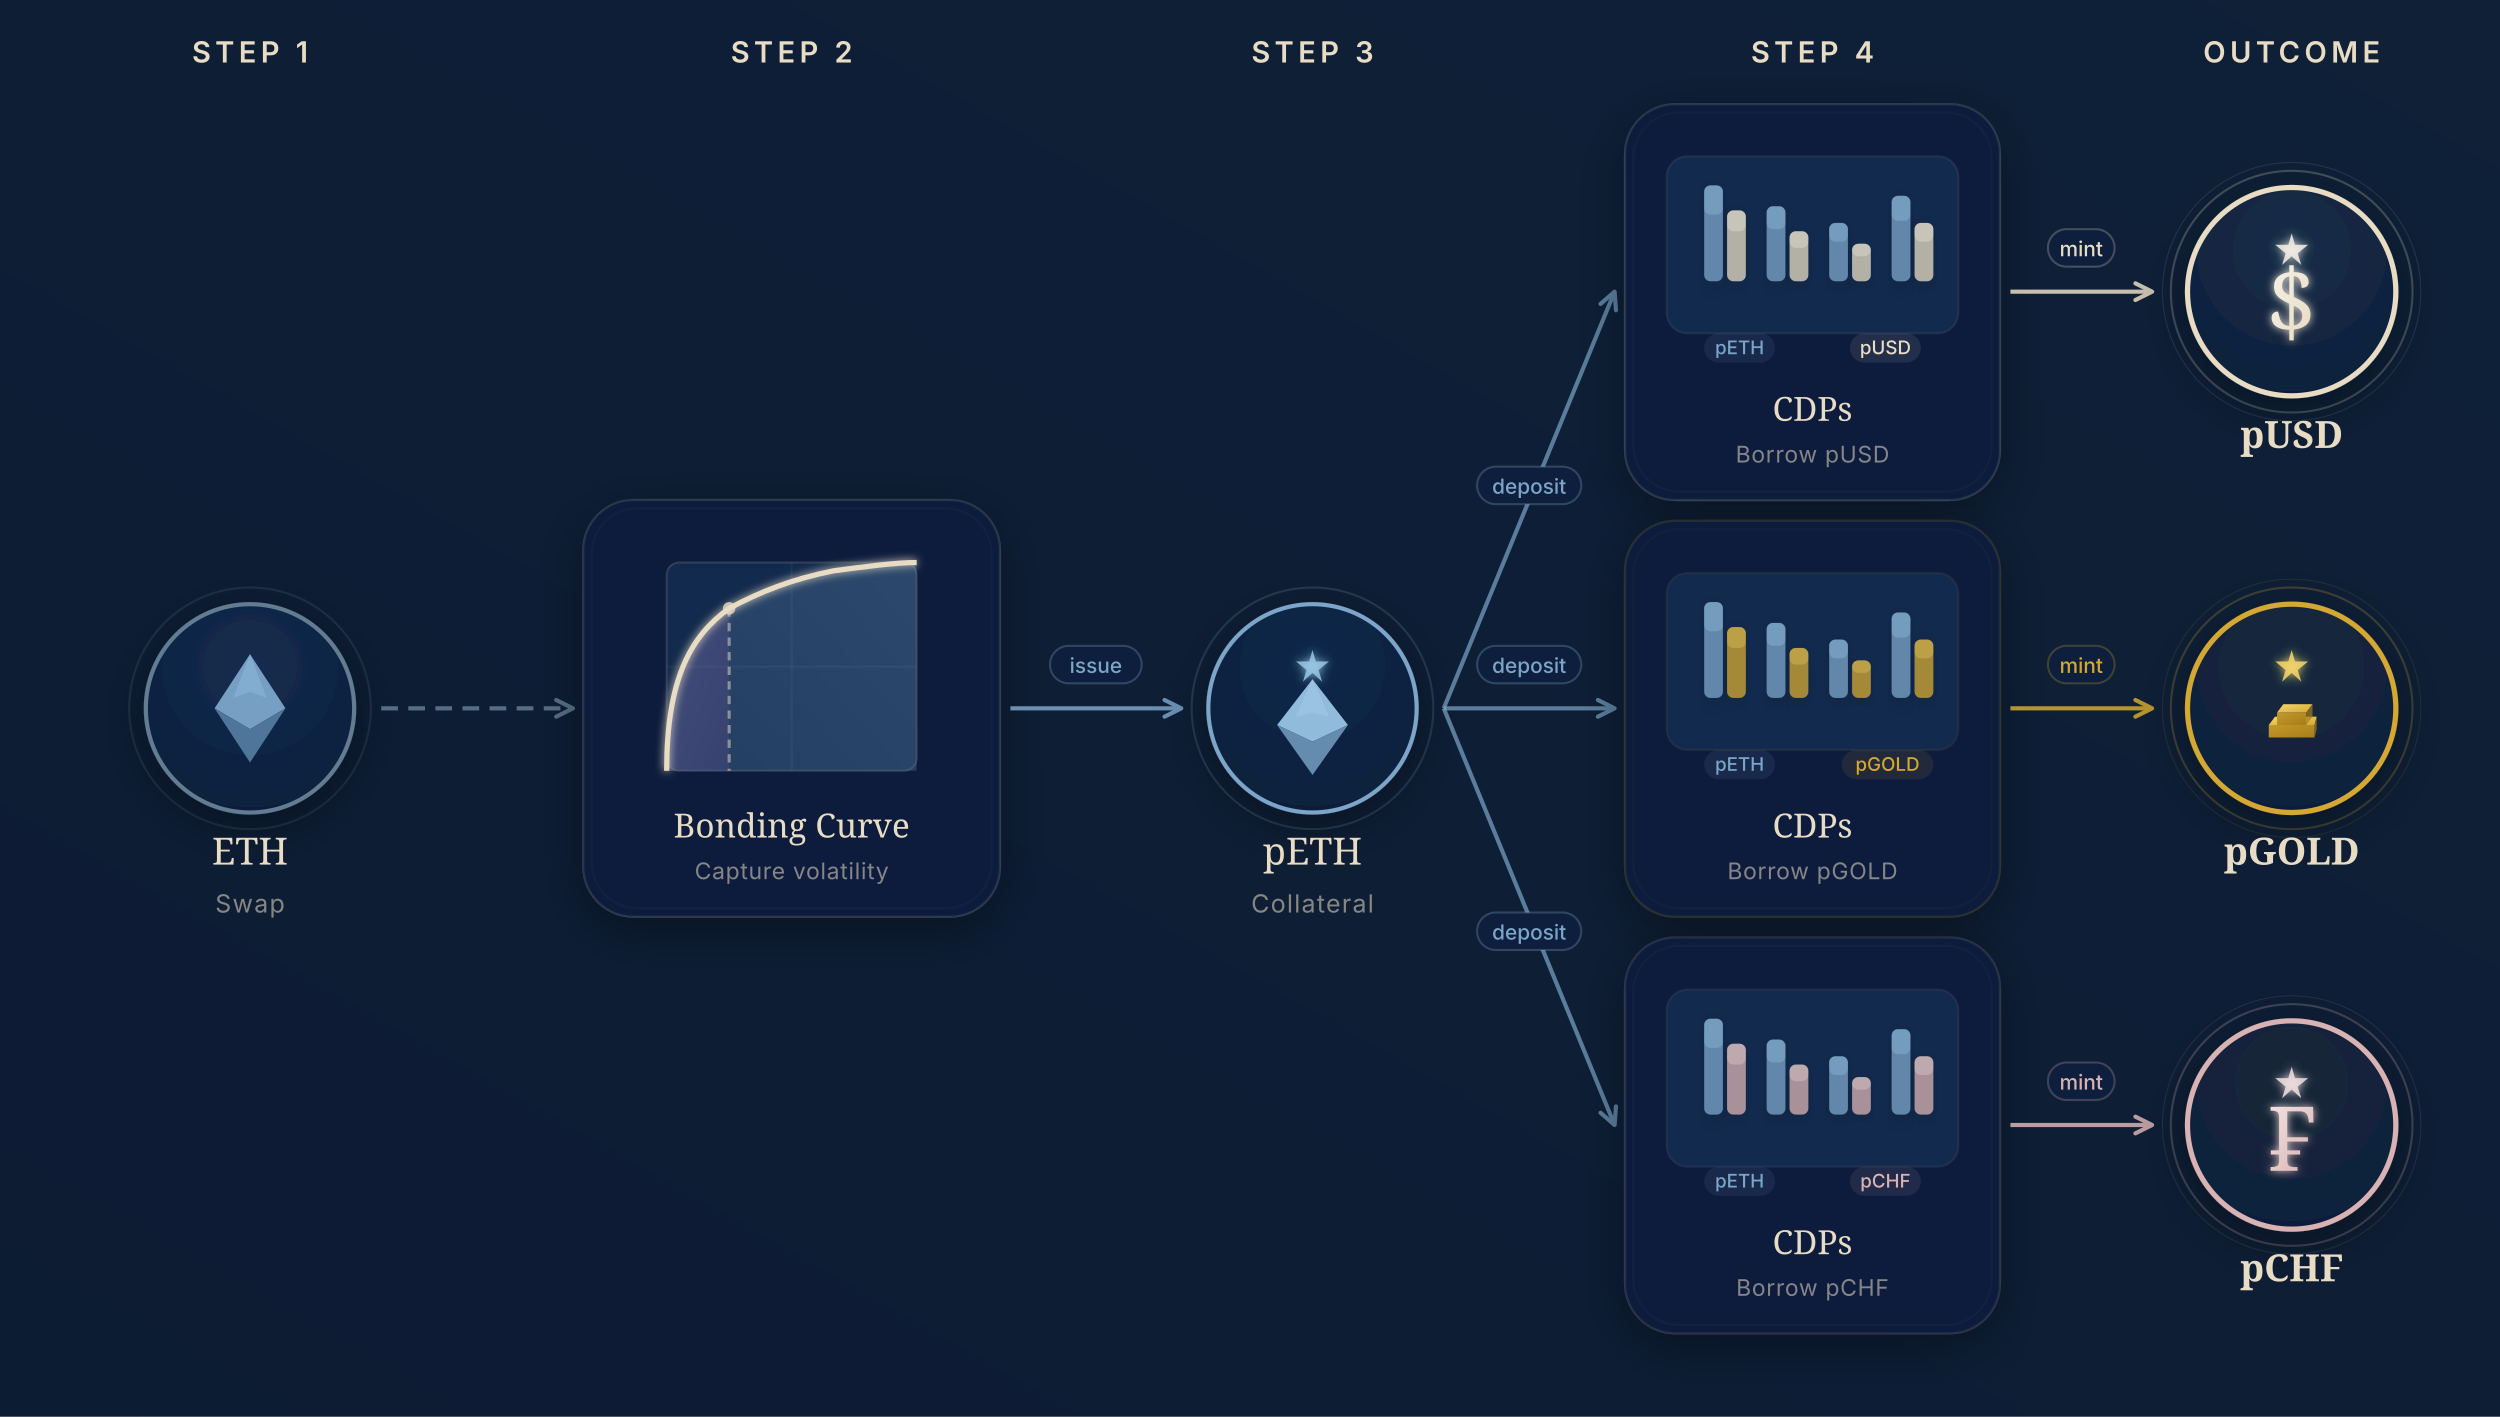
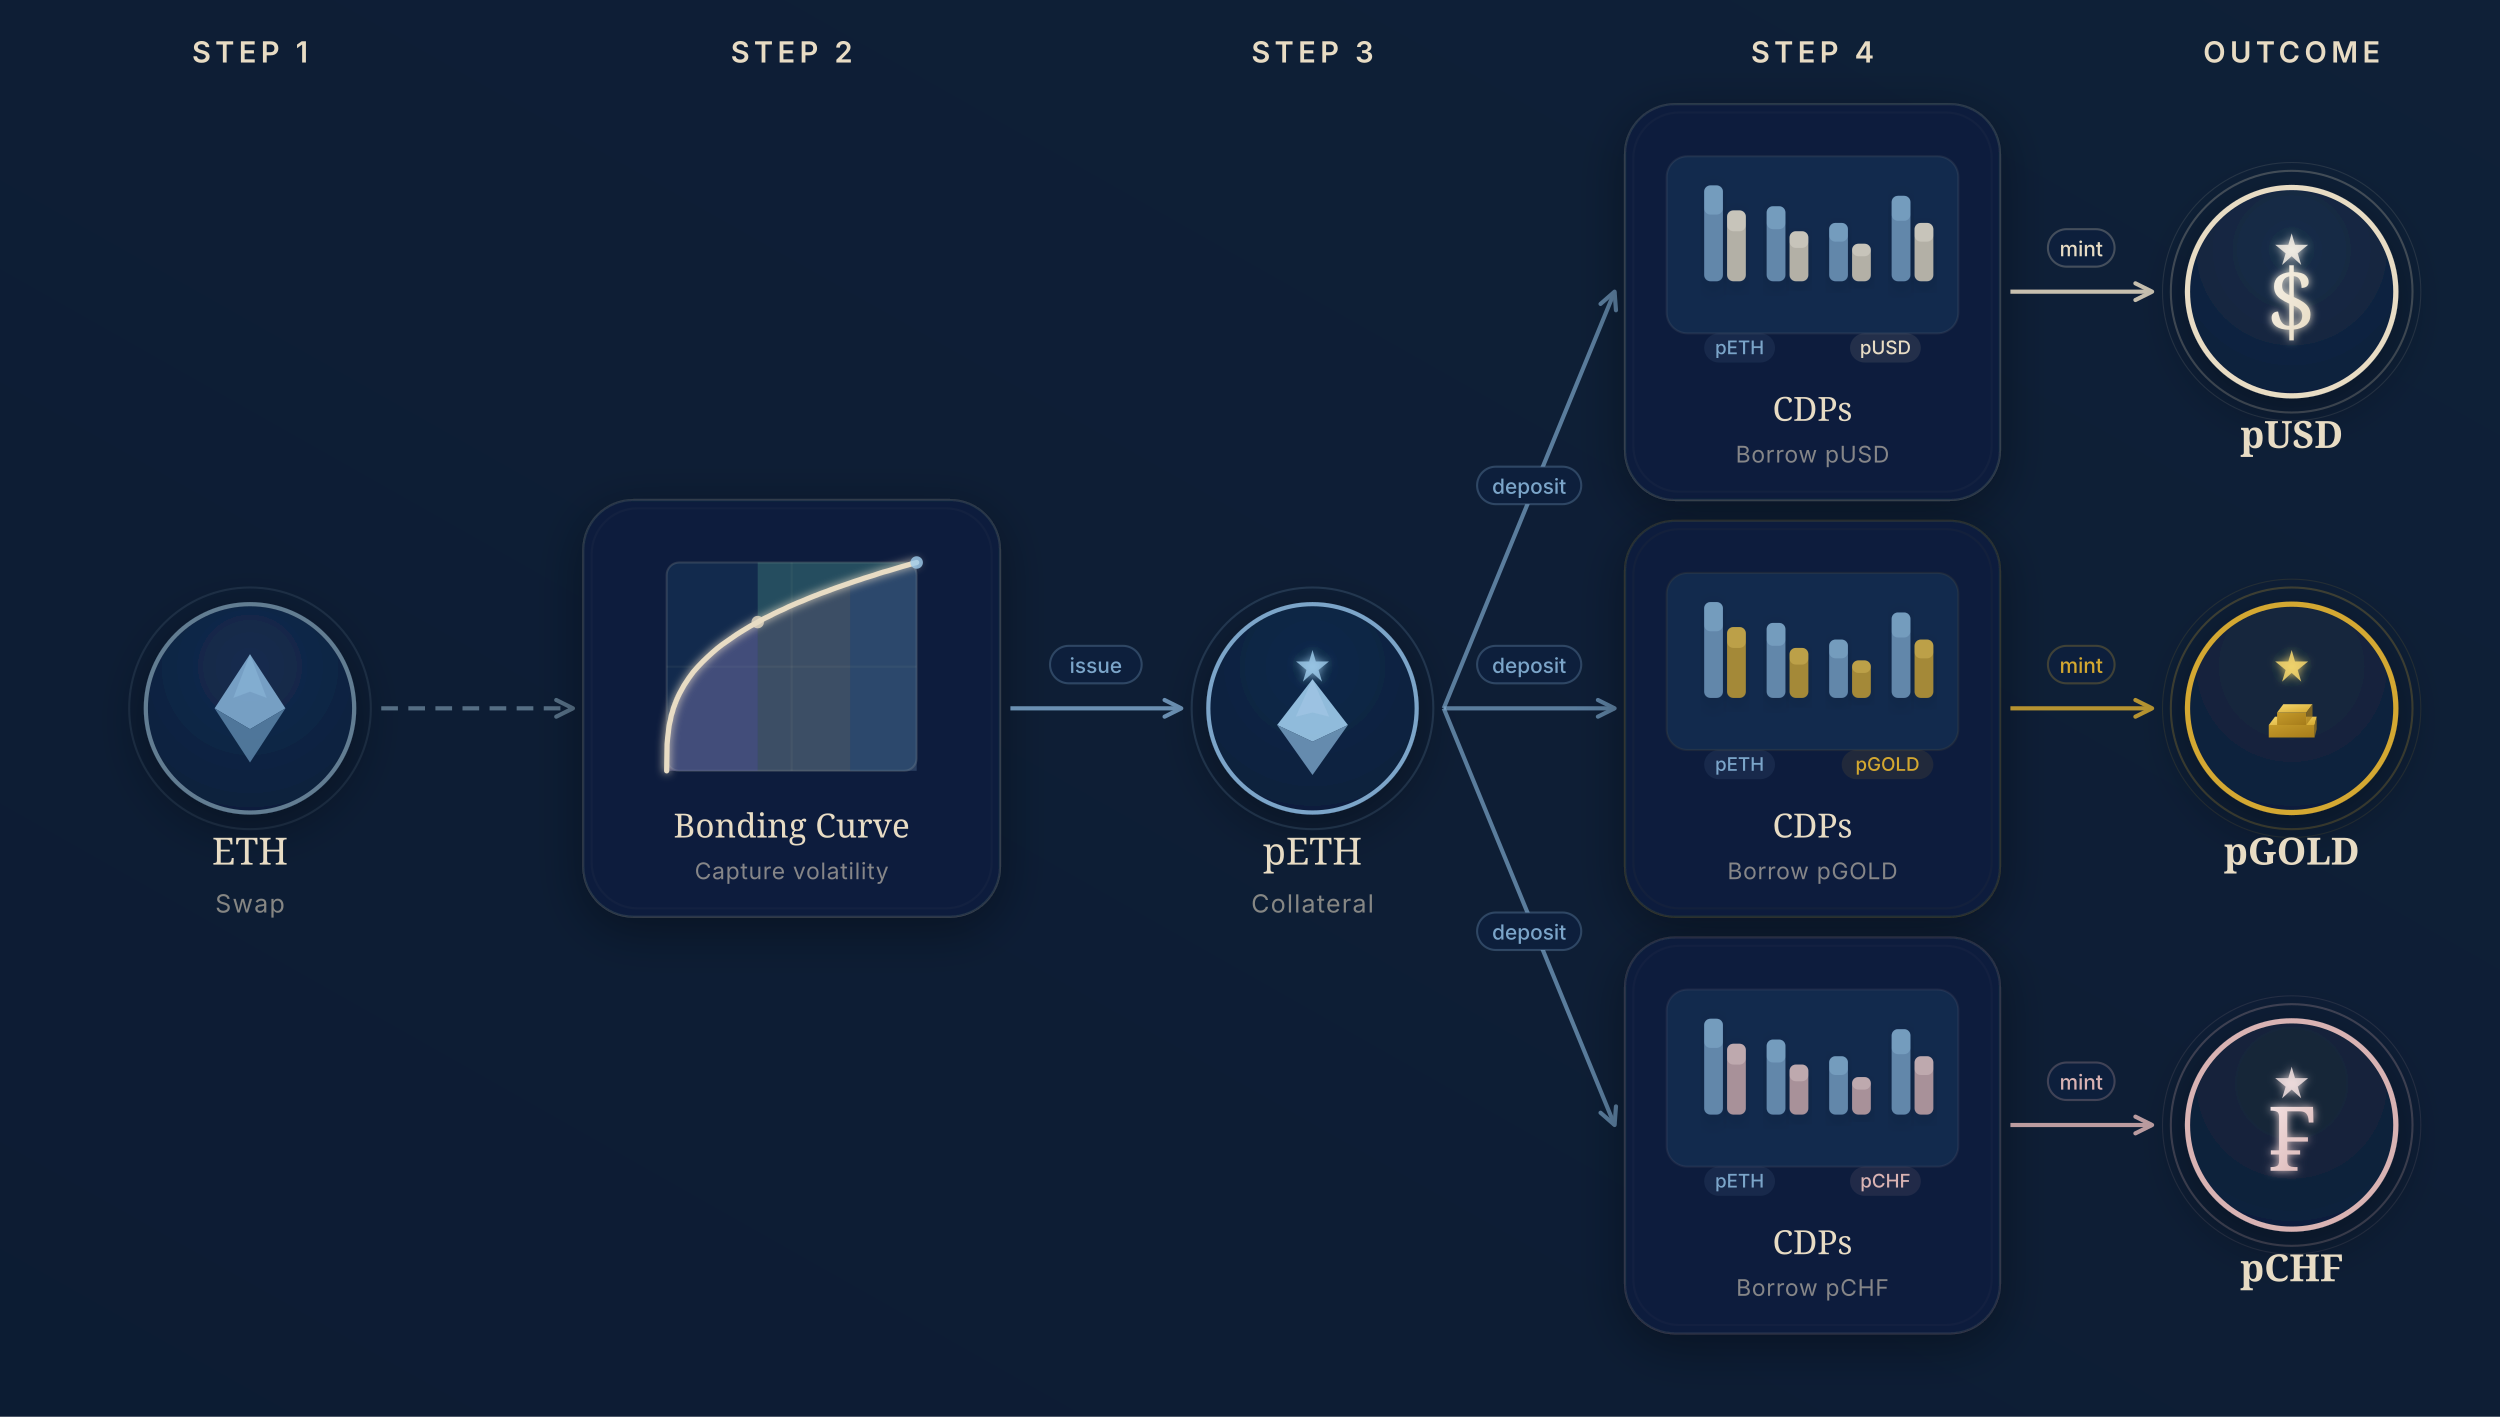
<svg xmlns="http://www.w3.org/2000/svg" viewBox="0 0 1200 680" fill="none">
  <defs>
    <linearGradient id="ethGradient" x1="0%" y1="0%" x2="100%" y2="100%">
      <stop offset="0%" style="stop-color:#7BA5C9" />
      <stop offset="100%" style="stop-color:#5A84A8" />
    </linearGradient>
    <linearGradient id="pethGradient" x1="0%" y1="0%" x2="100%" y2="100%">
      <stop offset="0%" style="stop-color:#9ECBEB" />
      <stop offset="100%" style="stop-color:#7BA5C9" />
    </linearGradient>
    <linearGradient id="pusdGradient" x1="0%" y1="0%" x2="100%" y2="100%">
      <stop offset="0%" style="stop-color:#F5F0E6" />
      <stop offset="100%" style="stop-color:#E8DCC4" />
    </linearGradient>
    <linearGradient id="pgoldGradient" x1="0%" y1="0%" x2="100%" y2="100%">
      <stop offset="0%" style="stop-color:#F5D76E" />
      <stop offset="100%" style="stop-color:#D4A830" />
    </linearGradient>
    <linearGradient id="pgoldDark" x1="0%" y1="0%" x2="100%" y2="100%">
      <stop offset="0%" style="stop-color:#C49A2A" />
      <stop offset="100%" style="stop-color:#A67C1A" />
    </linearGradient>
    <linearGradient id="pchfGradient" x1="0%" y1="0%" x2="100%" y2="100%">
      <stop offset="0%" style="stop-color:#F2E0E0" />
      <stop offset="100%" style="stop-color:#D9B3B3" />
    </linearGradient>
    <linearGradient id="curveGradient" x1="0%" y1="100%" x2="100%" y2="0%">
      <stop offset="0%" style="stop-color:#122a4d" />
      <stop offset="100%" style="stop-color:#1a3a5c" />
    </linearGradient>
    <radialGradient id="ethCircleBg" cx="50%" cy="30%" r="70%">
      <stop offset="0%" style="stop-color:#142d4f" />
      <stop offset="100%" style="stop-color:#0d1f3c" />
    </radialGradient>
    <radialGradient id="pethCircleBg" cx="50%" cy="30%" r="70%">
      <stop offset="0%" style="stop-color:#0f2a4a" />
      <stop offset="100%" style="stop-color:#0d1f3c" />
    </radialGradient>
    <radialGradient id="pusdCircleBg" cx="50%" cy="30%" r="70%">
      <stop offset="0%" style="stop-color:#1a2f48" />
      <stop offset="100%" style="stop-color:#0d1f3c" />
    </radialGradient>
    <radialGradient id="pgoldCircleBg" cx="50%" cy="30%" r="70%">
      <stop offset="0%" style="stop-color:#1a2a3c" />
      <stop offset="100%" style="stop-color:#0d1f3c" />
    </radialGradient>
    <radialGradient id="pchfCircleBg" cx="50%" cy="30%" r="70%">
      <stop offset="0%" style="stop-color:#1a2838" />
      <stop offset="100%" style="stop-color:#0d1f3c" />
    </radialGradient>
    <linearGradient id="burnedAreaGradient" x1="0%" y1="0%" x2="100%" y2="100%">
      <stop offset="0%" style="stop-color:#9B8FCF" />
      <stop offset="100%" style="stop-color:#7B6FAF" />
    </linearGradient>
    <linearGradient id="availableAreaGradient" x1="0%" y1="100%" x2="100%" y2="0%">
      <stop offset="0%" style="stop-color:#5A84A8" />
      <stop offset="100%" style="stop-color:#7BA5C9" />
    </linearGradient>
    <filter id="shadow" x="-30%" y="-30%" width="160%" height="160%">
      <feDropShadow dx="0" dy="6" stdDeviation="12" flood-color="#000000" flood-opacity="0.35" />
    </filter>
    <filter id="shadowSmall" x="-20%" y="-20%" width="140%" height="140%">
      <feDropShadow dx="0" dy="3" stdDeviation="6" flood-color="#000000" flood-opacity="0.25" />
    </filter>
    <filter id="softGlow" x="-50%" y="-50%" width="200%" height="200%">
      <feGaussianBlur stdDeviation="2" result="coloredBlur" />
      <feMerge>
        <feMergeNode in="coloredBlur" />
        <feMergeNode in="SourceGraphic" />
      </feMerge>
    </filter>
    <marker id="arrowCream" markerWidth="12" markerHeight="12" refX="10" refY="6" orient="auto" markerUnits="userSpaceOnUse">
      <path d="M2,2 L10,6 L2,10" fill="none" stroke="#E8DCC4" stroke-width="2" stroke-linecap="round" stroke-linejoin="round" />
    </marker>
    <marker id="arrowBlue" markerWidth="12" markerHeight="12" refX="10" refY="6" orient="auto" markerUnits="userSpaceOnUse">
      <path d="M2,2 L10,6 L2,10" fill="none" stroke="#7BA5C9" stroke-width="2" stroke-linecap="round" stroke-linejoin="round" />
    </marker>
    <marker id="arrowSlate" markerWidth="12" markerHeight="12" refX="10" refY="6" orient="auto" markerUnits="userSpaceOnUse">
      <path d="M2,2 L10,6 L2,10" fill="none" stroke="#627D92" stroke-width="2" stroke-linecap="round" stroke-linejoin="round" />
    </marker>
    <marker id="arrowGold" markerWidth="12" markerHeight="12" refX="10" refY="6" orient="auto" markerUnits="userSpaceOnUse">
      <path d="M2,2 L10,6 L2,10" fill="none" stroke="#D4A830" stroke-width="2" stroke-linecap="round" stroke-linejoin="round" />
    </marker>
    <marker id="arrowRose" markerWidth="12" markerHeight="12" refX="10" refY="6" orient="auto" markerUnits="userSpaceOnUse">
      <path d="M2,2 L10,6 L2,10" fill="none" stroke="#D9B3B3" stroke-width="2" stroke-linecap="round" stroke-linejoin="round" />
    </marker>
  </defs>
  <rect width="1200" height="680" fill="#0a1628" />
  <rect width="1200" height="680" fill="url(#curveGradient)" opacity="0.3" />
  <g font-family="Inter, system-ui, sans-serif" font-size="14" font-weight="600" fill="#E8DCC4" letter-spacing="0.15em">
    <text x="120" y="30" text-anchor="middle">STEP 1</text>
    <text x="380" y="30" text-anchor="middle">STEP 2</text>
    <text x="630" y="30" text-anchor="middle">STEP 3</text>
    <text x="870" y="30" text-anchor="middle">STEP 4</text>
    <text x="1100" y="30" text-anchor="middle">OUTCOME</text>
  </g>
  <g transform="translate(70, 290)">
    <circle cx="50" cy="50" r="58" fill="none" stroke="#627D92" stroke-width="1" opacity="0.2" />
    <circle cx="50" cy="50" r="50" fill="url(#ethCircleBg)" stroke="#627D92" stroke-width="2" filter="url(#shadow)" />
    <g transform="translate(50, 50)">
      <polygon points="0,-26 17,0 0,10 -17,0" fill="#7BA5C9" opacity="0.95" />
      <polygon points="0,10 17,0 0,26 -17,0" fill="#5A84A8" opacity="0.85" />
      <polygon points="0,-26 8,-5 0,-8 -8,-5" fill="#9ECBEB" opacity="0.3" />
    </g>
    <text x="50" y="125" font-family="'Cormorant Garamond', Georgia, serif" font-size="18" font-weight="500" fill="#E8DCC4" text-anchor="middle">ETH</text>
    <text x="50" y="148" font-family="Inter, system-ui, sans-serif" font-size="12" fill="rgba(232,220,196,0.55)" text-anchor="middle" letter-spacing="0.05em">Swap</text>
  </g>
  <g>
    <line x1="183" y1="340" x2="275" y2="340" stroke="#627D92" stroke-width="2" stroke-dasharray="8,5" marker-end="url(#arrowSlate)" opacity="0.85" />
  </g>
  <g transform="translate(280, 240)">
    <rect x="0" y="0" width="200" height="200" rx="24" fill="#0d1f3c" stroke="rgba(232,220,196,0.12)" stroke-width="1" filter="url(#shadow)" />
    <rect x="4" y="4" width="192" height="192" rx="22" fill="none" stroke="rgba(232,220,196,0.03)" stroke-width="1" />
    <g transform="translate(40, 30)">
      <rect x="0" y="0" width="120" height="100" fill="#122a4d" stroke="rgba(232,220,196,0.15)" stroke-width="1" rx="6" />
      <line x1="0" y1="50" x2="120" y2="50" stroke="rgba(232,220,196,0.05)" stroke-width="1" />
      <line x1="60" y1="0" x2="60" y2="100" stroke="rgba(232,220,196,0.05)" stroke-width="1" />
-       <path d="M0,100 L0,100 C0,55 12,35 30,22 L30,100 Z" fill="url(#burnedAreaGradient)" opacity="0.35" />
-       <path d="M30,22 C45,14 60,8 80,4 C95,2 110,0 120,0 L120,100 L30,100 Z" fill="url(#availableAreaGradient)" opacity="0.25" />
-       <path d="M0,100 C0,55 12,35 30,22 C45,14 60,8 80,4 C95,2 110,0 120,0" stroke="#E8DCC4" stroke-width="2.5" fill="none" filter="url(#softGlow)" />
-       <line x1="30" y1="22" x2="30" y2="100" stroke="#E8DCC4" stroke-width="1.5" stroke-dasharray="4,3" opacity="0.5" />
-       <circle cx="30" cy="22" r="3" fill="#E8DCC4" opacity="0.8" />
+       <path d="M0.0,100.0 L0.2,87.2 L0.5,83.9 L0.8,81.6 L1.0,79.7 L1.2,78.2 L1.5,76.8 L1.8,75.6 L2.0,74.5 L2.2,73.4 L2.5,72.5 L2.8,71.6 L3.0,70.8 L3.2,70.0 L3.5,69.2 L3.8,68.5 L4.0,67.8 L4.3,67.2 L4.5,66.5 L4.8,65.9 L5.0,65.3 L5.3,64.8 L5.5,64.2 L5.8,63.7 L6.0,63.2 L6.0,63.2 L8.3,59.0 L10.6,55.5 L12.8,52.5 L15.1,49.9 L17.4,47.5 L19.7,45.3 L22.0,43.2 L24.2,41.3 L26.5,39.5 L28.8,37.9 L31.1,36.3 L33.4,34.7 L35.6,33.3 L37.9,31.9 L40.2,30.5 L42.5,29.3 L43.7,28.6 L43.7,100 L0,100 Z" fill="#9B8FCF" opacity="0.35" />
+       <path d="M43.7,28.6 L44.8,28.0 L47.0,26.8 L49.3,25.7 L51.6,24.5 L53.9,23.4 L56.2,22.4 L58.4,21.3 L60.7,20.3 L63.0,19.3 L65.3,18.4 L67.6,17.4 L69.8,16.5 L72.1,15.6 L74.4,14.7 L76.7,13.9 L79.0,13.0 L81.2,12.2 L83.5,11.4 L85.8,10.6 L88.1,9.8 L88.1,100 L43.7,100 Z" fill="#E8DCC4" opacity="0.20" />
+       <path d="M43.7,28.6 L44.8,28.0 L47.0,26.8 L49.3,25.7 L51.6,24.5 L53.9,23.4 L56.2,22.4 L58.4,21.3 L60.7,20.3 L63.0,19.3 L65.3,18.4 L67.6,17.4 L69.8,16.5 L72.1,15.6 L74.4,14.7 L76.7,13.9 L79.0,13.0 L81.2,12.2 L83.5,11.4 L85.8,10.6 L88.1,9.8 L90.4,9.0 L92.6,8.3 L94.9,7.5 L97.2,6.8 L99.5,6.1 L101.8,5.3 L104.0,4.6 L106.3,4.0 L108.6,3.3 L110.9,2.6 L113.2,1.9 L115.4,1.3 L117.7,0.6 L120.0,0.0 L120,0 L43.7,0 Z" fill="#6BCAA0" opacity="0.22" />
+       <path d="M88.1,9.8 L90.4,9.0 L92.6,8.3 L94.9,7.5 L97.2,6.8 L99.5,6.1 L101.8,5.3 L104.0,4.6 L106.3,4.0 L108.6,3.3 L110.9,2.6 L113.2,1.9 L115.4,1.3 L117.7,0.6 L120.0,0.0 L120,0 L120,100 L88.1,100 Z" fill="#7BA5C9" opacity="0.25" />
+       <path d="M0.0,100.0 L0.2,87.2 L0.5,83.9 L0.8,81.6 L1.0,79.7 L1.2,78.2 L1.5,76.8 L1.8,75.6 L2.0,74.5 L2.2,73.4 L2.5,72.5 L2.8,71.6 L3.0,70.8 L3.2,70.0 L3.5,69.2 L3.8,68.5 L4.0,67.8 L4.3,67.2 L4.5,66.5 L4.8,65.9 L5.0,65.3 L5.3,64.8 L5.5,64.2 L5.8,63.7 L6.0,63.2 L6.0,63.2 L8.3,59.0 L10.6,55.5 L12.8,52.5 L15.1,49.9 L17.4,47.5 L19.7,45.3 L22.0,43.2 L24.2,41.3 L26.5,39.5 L28.8,37.9 L31.1,36.3 L33.4,34.7 L35.6,33.3 L37.9,31.9 L40.2,30.5 L42.5,29.3 L44.8,28.0 L47.0,26.8 L49.3,25.7 L51.6,24.5 L53.9,23.4 L56.2,22.4 L58.4,21.3 L60.7,20.3 L63.0,19.3 L65.3,18.4 L67.6,17.4 L69.8,16.5 L72.1,15.6 L74.4,14.7 L76.7,13.9 L79.0,13.0 L81.2,12.2 L83.5,11.4 L85.8,10.6 L88.1,9.8 L90.4,9.0 L92.6,8.3 L94.9,7.5 L97.2,6.8 L99.5,6.1 L101.8,5.3 L104.0,4.6 L106.3,4.0 L108.6,3.3 L110.9,2.6 L113.2,1.9 L115.4,1.3 L117.7,0.6 L120.0,0.0" fill="none" stroke="#E8DCC4" stroke-width="2.5" stroke-linecap="round" stroke-linejoin="round" filter="url(#softGlow)" />
+       <circle cx="43.7" cy="28.6" r="3" fill="#E8DCC4" opacity="0.8" />
+       <circle cx="120" cy="0" r="3" fill="#9ECBEB" opacity="0.8" />
    </g>
    <text x="100" y="162" font-family="'Cormorant Garamond', Georgia, serif" font-size="16" font-weight="500" fill="#E8DCC4" text-anchor="middle">Bonding Curve</text>
    <text x="100" y="182" font-family="Inter, system-ui, sans-serif" font-size="11" fill="rgba(232,220,196,0.55)" text-anchor="middle" letter-spacing="0.03em">Capture volatility</text>
  </g>
  <g>
    <line x1="485" y1="340" x2="567" y2="340" stroke="#7BA5C9" stroke-width="2" marker-end="url(#arrowBlue)" opacity="0.85" />
    <rect x="504" y="310" width="44" height="18" rx="9" fill="#0d1f3c" stroke="rgba(123,165,201,0.3)" stroke-width="1" />
    <text x="526" y="323" font-family="Inter, system-ui, sans-serif" font-size="10" fill="#7BA5C9" text-anchor="middle" font-weight="500">issue</text>
  </g>
  <g transform="translate(580, 290)">
    <circle cx="50" cy="50" r="58" fill="none" stroke="#7BA5C9" stroke-width="1" opacity="0.2" />
    <circle cx="50" cy="50" r="50" fill="url(#pethCircleBg)" stroke="#7BA5C9" stroke-width="2" filter="url(#shadow)" />
    <g filter="url(#softGlow)">
      <polygon points="50,22 51.6,27.5 57.9,27.5 52.9,31.6 54.6,37.2 50,33.0 45.4,37.2 47.1,31.6 42.1,27.5 48.4,27.5" fill="#9ECBEB" fill-opacity="0.8" />
    </g>
    <g transform="translate(50, 58)">
      <polygon points="0,-22 17,0 0,8 -17,0" fill="#9ECBEB" opacity="0.9" />
      <polygon points="0,8 17,0 0,24 -17,0" fill="#7BA5C9" opacity="0.8" />
      <polygon points="0,-22 8,-4 0,-6 -8,-4" fill="#B8D4F0" opacity="0.3" />
    </g>
    <text x="50" y="125" font-family="'Cormorant Garamond', Georgia, serif" font-size="18" font-weight="500" fill="#E8DCC4" text-anchor="middle">pETH</text>
    <text x="50" y="148" font-family="Inter, system-ui, sans-serif" font-size="12" fill="rgba(232,220,196,0.55)" text-anchor="middle" letter-spacing="0.05em">Collateral</text>
  </g>
  <line x1="693" y1="340" x2="775" y2="140" stroke="#7BA5C9" stroke-width="2" marker-end="url(#arrowBlue)" opacity="0.7" />
  <rect x="709" y="224" width="50" height="18" rx="9" fill="#0d1f3c" stroke="rgba(123,165,201,0.3)" stroke-width="1" />
  <text x="734" y="237" font-family="Inter, system-ui, sans-serif" font-size="10" fill="#7BA5C9" text-anchor="middle" font-weight="500">deposit</text>
  <line x1="693" y1="340" x2="775" y2="340" stroke="#7BA5C9" stroke-width="2" marker-end="url(#arrowBlue)" opacity="0.7" />
  <rect x="709" y="310" width="50" height="18" rx="9" fill="#0d1f3c" stroke="rgba(123,165,201,0.3)" stroke-width="1" />
  <text x="734" y="323" font-family="Inter, system-ui, sans-serif" font-size="10" fill="#7BA5C9" text-anchor="middle" font-weight="500">deposit</text>
  <line x1="693" y1="340" x2="775" y2="540" stroke="#7BA5C9" stroke-width="2" marker-end="url(#arrowBlue)" opacity="0.7" />
  <rect x="709" y="438" width="50" height="18" rx="9" fill="#0d1f3c" stroke="rgba(123,165,201,0.3)" stroke-width="1" />
  <text x="734" y="451" font-family="Inter, system-ui, sans-serif" font-size="10" fill="#7BA5C9" text-anchor="middle" font-weight="500">deposit</text>
  <g transform="translate(780, 50)">
    <rect x="0" y="0" width="180" height="190" rx="24" fill="#0d1f3c" stroke="rgba(232,220,196,0.12)" stroke-width="1" filter="url(#shadow)" />
    <rect x="4" y="4" width="172" height="182" rx="22" fill="none" stroke="rgba(232,220,196,0.03)" stroke-width="1" />
    <g transform="translate(90, 65)">
      <rect x="-70" y="-40" width="140" height="85" rx="10" fill="#122a4d" stroke="rgba(232,220,196,0.08)" stroke-width="1" />
      <g transform="translate(-52, 2)">
        <rect x="0" y="-28" width="9" height="46" rx="3" fill="#7BA5C9" opacity="0.75" filter="url(#shadowSmall)" />
        <rect x="0" y="-28" width="9" height="14" rx="3" fill="#9ECBEB" opacity="0.3" />
        <rect x="11" y="-16" width="9" height="34" rx="3" fill="#E8DCC4" opacity="0.75" filter="url(#shadowSmall)" />
        <rect x="11" y="-16" width="9" height="10" rx="3" fill="#F5F0E6" opacity="0.3" />
      </g>
      <g transform="translate(-22, 2)">
        <rect x="0" y="-18" width="9" height="36" rx="3" fill="#7BA5C9" opacity="0.75" filter="url(#shadowSmall)" />
        <rect x="0" y="-18" width="9" height="11" rx="3" fill="#9ECBEB" opacity="0.3" />
        <rect x="11" y="-6" width="9" height="24" rx="3" fill="#E8DCC4" opacity="0.75" filter="url(#shadowSmall)" />
        <rect x="11" y="-6" width="9" height="8" rx="3" fill="#F5F0E6" opacity="0.3" />
      </g>
      <g transform="translate(8, 2)">
        <rect x="0" y="-10" width="9" height="28" rx="3" fill="#7BA5C9" opacity="0.75" filter="url(#shadowSmall)" />
        <rect x="0" y="-10" width="9" height="9" rx="3" fill="#9ECBEB" opacity="0.3" />
        <rect x="11" y="0" width="9" height="18" rx="3" fill="#E8DCC4" opacity="0.75" filter="url(#shadowSmall)" />
        <rect x="11" y="0" width="9" height="6" rx="3" fill="#F5F0E6" opacity="0.3" />
      </g>
      <g transform="translate(38, 2)">
        <rect x="0" y="-23" width="9" height="41" rx="3" fill="#7BA5C9" opacity="0.75" filter="url(#shadowSmall)" />
        <rect x="0" y="-23" width="9" height="12" rx="3" fill="#9ECBEB" opacity="0.3" />
        <rect x="11" y="-10" width="9" height="28" rx="3" fill="#E8DCC4" opacity="0.75" filter="url(#shadowSmall)" />
        <rect x="11" y="-10" width="9" height="9" rx="3" fill="#F5F0E6" opacity="0.3" />
      </g>
      <rect x="-52" y="45" width="34" height="14" rx="7" fill="rgba(123,165,201,0.1)" />
      <text x="-35" y="55" font-family="Inter, system-ui, sans-serif" font-size="9" fill="#7BA5C9" text-anchor="middle" font-weight="500">pETH</text>
      <rect x="18" y="45" width="34" height="14" rx="7" fill="rgba(232,220,196,0.1)" />
      <text x="35" y="55" font-family="Inter, system-ui, sans-serif" font-size="9" fill="#E8DCC4" text-anchor="middle" font-weight="500">pUSD</text>
    </g>
    <text x="90" y="152" font-family="'Cormorant Garamond', Georgia, serif" font-size="16" font-weight="500" fill="#E8DCC4" text-anchor="middle">CDPs</text>
    <text x="90" y="172" font-family="Inter, system-ui, sans-serif" font-size="11" fill="rgba(232,220,196,0.55)" text-anchor="middle" letter-spacing="0.03em">Borrow pUSD</text>
  </g>
  <g>
    <line x1="965" y1="140" x2="1033" y2="140" stroke="#E8DCC4" stroke-width="2" marker-end="url(#arrowCream)" opacity="0.85" />
    <rect x="983" y="110" width="32" height="18" rx="9" fill="#0d1f3c" stroke="rgba(232,220,196,0.25)" stroke-width="1" />
    <text x="999" y="123" font-family="Inter, system-ui, sans-serif" font-size="10" fill="#E8DCC4" text-anchor="middle" font-weight="500">mint</text>
  </g>
  <g transform="translate(1050, 90)">
    <circle cx="50" cy="50" r="58" fill="none" stroke="#E8DCC4" stroke-width="1" opacity="0.25" />
    <circle cx="50" cy="50" r="62" fill="none" stroke="#E8DCC4" stroke-width="0.5" opacity="0.12" />
    <circle cx="50" cy="50" r="50" fill="url(#pusdCircleBg)" stroke="#E8DCC4" stroke-width="2.5" filter="url(#shadow)" />
    <text x="50" y="70" font-family="'Cormorant Garamond', Georgia, serif" font-size="43" font-weight="500" fill="url(#pusdGradient)" text-anchor="middle" filter="url(#softGlow)">$</text>
    <g filter="url(#softGlow)">
      <polygon points="50,22 51.6,27.5 57.9,27.5 52.9,31.6 54.6,37.2 50,33.0 45.4,37.2 47.1,31.6 42.1,27.5 48.4,27.5" fill="#F5F0E6" fill-opacity="0.85" />
    </g>
    <text x="50" y="125" font-family="'Cormorant Garamond', Georgia, serif" font-size="18" font-weight="600" fill="#E8DCC4" text-anchor="middle">pUSD</text>
  </g>
  <g transform="translate(780, 250)">
    <rect x="0" y="0" width="180" height="190" rx="24" fill="#0d1f3c" stroke="rgba(212,168,48,0.12)" stroke-width="1" filter="url(#shadow)" />
    <rect x="4" y="4" width="172" height="182" rx="22" fill="none" stroke="rgba(212,168,48,0.03)" stroke-width="1" />
    <g transform="translate(90, 65)">
      <rect x="-70" y="-40" width="140" height="85" rx="10" fill="#122a4d" stroke="rgba(212,168,48,0.08)" stroke-width="1" />
      <g transform="translate(-52, 2)">
        <rect x="0" y="-28" width="9" height="46" rx="3" fill="#7BA5C9" opacity="0.75" filter="url(#shadowSmall)" />
        <rect x="0" y="-28" width="9" height="14" rx="3" fill="#9ECBEB" opacity="0.3" />
        <rect x="11" y="-16" width="9" height="34" rx="3" fill="#D4A830" opacity="0.75" filter="url(#shadowSmall)" />
        <rect x="11" y="-16" width="9" height="10" rx="3" fill="#F5D76E" opacity="0.3" />
      </g>
      <g transform="translate(-22, 2)">
        <rect x="0" y="-18" width="9" height="36" rx="3" fill="#7BA5C9" opacity="0.75" filter="url(#shadowSmall)" />
        <rect x="0" y="-18" width="9" height="11" rx="3" fill="#9ECBEB" opacity="0.3" />
        <rect x="11" y="-6" width="9" height="24" rx="3" fill="#D4A830" opacity="0.75" filter="url(#shadowSmall)" />
        <rect x="11" y="-6" width="9" height="8" rx="3" fill="#F5D76E" opacity="0.3" />
      </g>
      <g transform="translate(8, 2)">
        <rect x="0" y="-10" width="9" height="28" rx="3" fill="#7BA5C9" opacity="0.75" filter="url(#shadowSmall)" />
        <rect x="0" y="-10" width="9" height="9" rx="3" fill="#9ECBEB" opacity="0.3" />
        <rect x="11" y="0" width="9" height="18" rx="3" fill="#D4A830" opacity="0.75" filter="url(#shadowSmall)" />
        <rect x="11" y="0" width="9" height="6" rx="3" fill="#F5D76E" opacity="0.3" />
      </g>
      <g transform="translate(38, 2)">
        <rect x="0" y="-23" width="9" height="41" rx="3" fill="#7BA5C9" opacity="0.75" filter="url(#shadowSmall)" />
        <rect x="0" y="-23" width="9" height="12" rx="3" fill="#9ECBEB" opacity="0.3" />
        <rect x="11" y="-10" width="9" height="28" rx="3" fill="#D4A830" opacity="0.75" filter="url(#shadowSmall)" />
        <rect x="11" y="-10" width="9" height="9" rx="3" fill="#F5D76E" opacity="0.3" />
      </g>
      <rect x="-52" y="45" width="34" height="14" rx="7" fill="rgba(123,165,201,0.1)" />
      <text x="-35" y="55" font-family="Inter, system-ui, sans-serif" font-size="9" fill="#7BA5C9" text-anchor="middle" font-weight="500">pETH</text>
      <rect x="14" y="45" width="44" height="14" rx="7" fill="rgba(212,168,48,0.1)" />
      <text x="36" y="55" font-family="Inter, system-ui, sans-serif" font-size="9" fill="#D4A830" text-anchor="middle" font-weight="500">pGOLD</text>
    </g>
    <text x="90" y="152" font-family="'Cormorant Garamond', Georgia, serif" font-size="16" font-weight="500" fill="#E8DCC4" text-anchor="middle">CDPs</text>
    <text x="90" y="172" font-family="Inter, system-ui, sans-serif" font-size="11" fill="rgba(232,220,196,0.55)" text-anchor="middle" letter-spacing="0.03em">Borrow pGOLD</text>
  </g>
  <g>
    <line x1="965" y1="340" x2="1033" y2="340" stroke="#D4A830" stroke-width="2" marker-end="url(#arrowGold)" opacity="0.85" />
    <rect x="983" y="310" width="32" height="18" rx="9" fill="#0d1f3c" stroke="rgba(212,168,48,0.25)" stroke-width="1" />
    <text x="999" y="323" font-family="Inter, system-ui, sans-serif" font-size="10" fill="#D4A830" text-anchor="middle" font-weight="500">mint</text>
  </g>
  <g transform="translate(1050, 290)">
    <circle cx="50" cy="50" r="58" fill="none" stroke="#D4A830" stroke-width="1" opacity="0.25" />
    <circle cx="50" cy="50" r="62" fill="none" stroke="#D4A830" stroke-width="0.5" opacity="0.12" />
    <circle cx="50" cy="50" r="50" fill="url(#pgoldCircleBg)" stroke="#D4A830" stroke-width="2.5" filter="url(#shadow)" />
    <g filter="url(#softGlow)">
      <polygon points="50,22 51.6,27.5 57.9,27.5 52.9,31.6 54.6,37.2 50,33.0 45.4,37.2 47.1,31.6 42.1,27.5 48.4,27.5" fill="#F5D76E" fill-opacity="0.85" />
    </g>
    <g transform="translate(50, 56)">
      <polygon points="-11,2 11,2 11,8 -11,8" fill="url(#pgoldDark)" />
      <polygon points="-11,2 -8,-2 12,-2 11,2" fill="url(#pgoldGradient)" />
      <polygon points="11,2 12,-2 12,4 11,8" fill="#A67C1A" fill-opacity="0.7" />
      <polygon points="-7,-4 7,-4 7,2 -7,2" fill="url(#pgoldDark)" />
      <polygon points="-7,-4 -4,-8 10,-8 7,-4" fill="url(#pgoldGradient)" />
      <polygon points="7,-4 10,-8 10,-2 7,2" fill="#A67C1A" fill-opacity="0.7" />
    </g>
    <text x="50" y="125" font-family="'Cormorant Garamond', Georgia, serif" font-size="18" font-weight="600" fill="#E8DCC4" text-anchor="middle">pGOLD</text>
  </g>
  <g transform="translate(780, 450)">
    <rect x="0" y="0" width="180" height="190" rx="24" fill="#0d1f3c" stroke="rgba(217,179,179,0.12)" stroke-width="1" filter="url(#shadow)" />
    <rect x="4" y="4" width="172" height="182" rx="22" fill="none" stroke="rgba(217,179,179,0.03)" stroke-width="1" />
    <g transform="translate(90, 65)">
      <rect x="-70" y="-40" width="140" height="85" rx="10" fill="#122a4d" stroke="rgba(217,179,179,0.08)" stroke-width="1" />
      <g transform="translate(-52, 2)">
        <rect x="0" y="-28" width="9" height="46" rx="3" fill="#7BA5C9" opacity="0.75" filter="url(#shadowSmall)" />
        <rect x="0" y="-28" width="9" height="14" rx="3" fill="#9ECBEB" opacity="0.3" />
        <rect x="11" y="-16" width="9" height="34" rx="3" fill="#D9B3B3" opacity="0.75" filter="url(#shadowSmall)" />
        <rect x="11" y="-16" width="9" height="10" rx="3" fill="#F2E0E0" opacity="0.3" />
      </g>
      <g transform="translate(-22, 2)">
        <rect x="0" y="-18" width="9" height="36" rx="3" fill="#7BA5C9" opacity="0.75" filter="url(#shadowSmall)" />
        <rect x="0" y="-18" width="9" height="11" rx="3" fill="#9ECBEB" opacity="0.3" />
        <rect x="11" y="-6" width="9" height="24" rx="3" fill="#D9B3B3" opacity="0.75" filter="url(#shadowSmall)" />
        <rect x="11" y="-6" width="9" height="8" rx="3" fill="#F2E0E0" opacity="0.3" />
      </g>
      <g transform="translate(8, 2)">
        <rect x="0" y="-10" width="9" height="28" rx="3" fill="#7BA5C9" opacity="0.75" filter="url(#shadowSmall)" />
        <rect x="0" y="-10" width="9" height="9" rx="3" fill="#9ECBEB" opacity="0.3" />
        <rect x="11" y="0" width="9" height="18" rx="3" fill="#D9B3B3" opacity="0.75" filter="url(#shadowSmall)" />
        <rect x="11" y="0" width="9" height="6" rx="3" fill="#F2E0E0" opacity="0.3" />
      </g>
      <g transform="translate(38, 2)">
        <rect x="0" y="-23" width="9" height="41" rx="3" fill="#7BA5C9" opacity="0.75" filter="url(#shadowSmall)" />
        <rect x="0" y="-23" width="9" height="12" rx="3" fill="#9ECBEB" opacity="0.3" />
        <rect x="11" y="-10" width="9" height="28" rx="3" fill="#D9B3B3" opacity="0.75" filter="url(#shadowSmall)" />
        <rect x="11" y="-10" width="9" height="9" rx="3" fill="#F2E0E0" opacity="0.3" />
      </g>
      <rect x="-52" y="45" width="34" height="14" rx="7" fill="rgba(123,165,201,0.1)" />
      <text x="-35" y="55" font-family="Inter, system-ui, sans-serif" font-size="9" fill="#7BA5C9" text-anchor="middle" font-weight="500">pETH</text>
      <rect x="18" y="45" width="34" height="14" rx="7" fill="rgba(217,179,179,0.1)" />
      <text x="35" y="55" font-family="Inter, system-ui, sans-serif" font-size="9" fill="#D9B3B3" text-anchor="middle" font-weight="500">pCHF</text>
    </g>
    <text x="90" y="152" font-family="'Cormorant Garamond', Georgia, serif" font-size="16" font-weight="500" fill="#E8DCC4" text-anchor="middle">CDPs</text>
    <text x="90" y="172" font-family="Inter, system-ui, sans-serif" font-size="11" fill="rgba(232,220,196,0.55)" text-anchor="middle" letter-spacing="0.03em">Borrow pCHF</text>
  </g>
  <g>
    <line x1="965" y1="540" x2="1033" y2="540" stroke="#D9B3B3" stroke-width="2" marker-end="url(#arrowRose)" opacity="0.85" />
    <rect x="983" y="510" width="32" height="18" rx="9" fill="#0d1f3c" stroke="rgba(217,179,179,0.25)" stroke-width="1" />
    <text x="999" y="523" font-family="Inter, system-ui, sans-serif" font-size="10" fill="#D9B3B3" text-anchor="middle" font-weight="500">mint</text>
  </g>
  <g transform="translate(1050, 490)">
    <circle cx="50" cy="50" r="58" fill="none" stroke="#D9B3B3" stroke-width="1" opacity="0.25" />
    <circle cx="50" cy="50" r="62" fill="none" stroke="#D9B3B3" stroke-width="0.5" opacity="0.12" />
    <circle cx="50" cy="50" r="50" fill="url(#pchfCircleBg)" stroke="#D9B3B3" stroke-width="2.5" filter="url(#shadow)" />
    <g filter="url(#softGlow)">
      <polygon points="50,22 51.6,27.5 57.9,27.5 52.9,31.6 54.6,37.2 50,33.0 45.4,37.2 47.1,31.6 42.1,27.5 48.4,27.5" fill="#F2E0E0" fill-opacity="0.85" />
    </g>
    <text x="50" y="72" font-family="'Cormorant Garamond', Georgia, serif" font-size="43" font-weight="500" fill="url(#pchfGradient)" text-anchor="middle" filter="url(#softGlow)">₣</text>
    <text x="50" y="125" font-family="'Cormorant Garamond', Georgia, serif" font-size="18" font-weight="600" fill="#E8DCC4" text-anchor="middle">pCHF</text>
  </g>
</svg>
